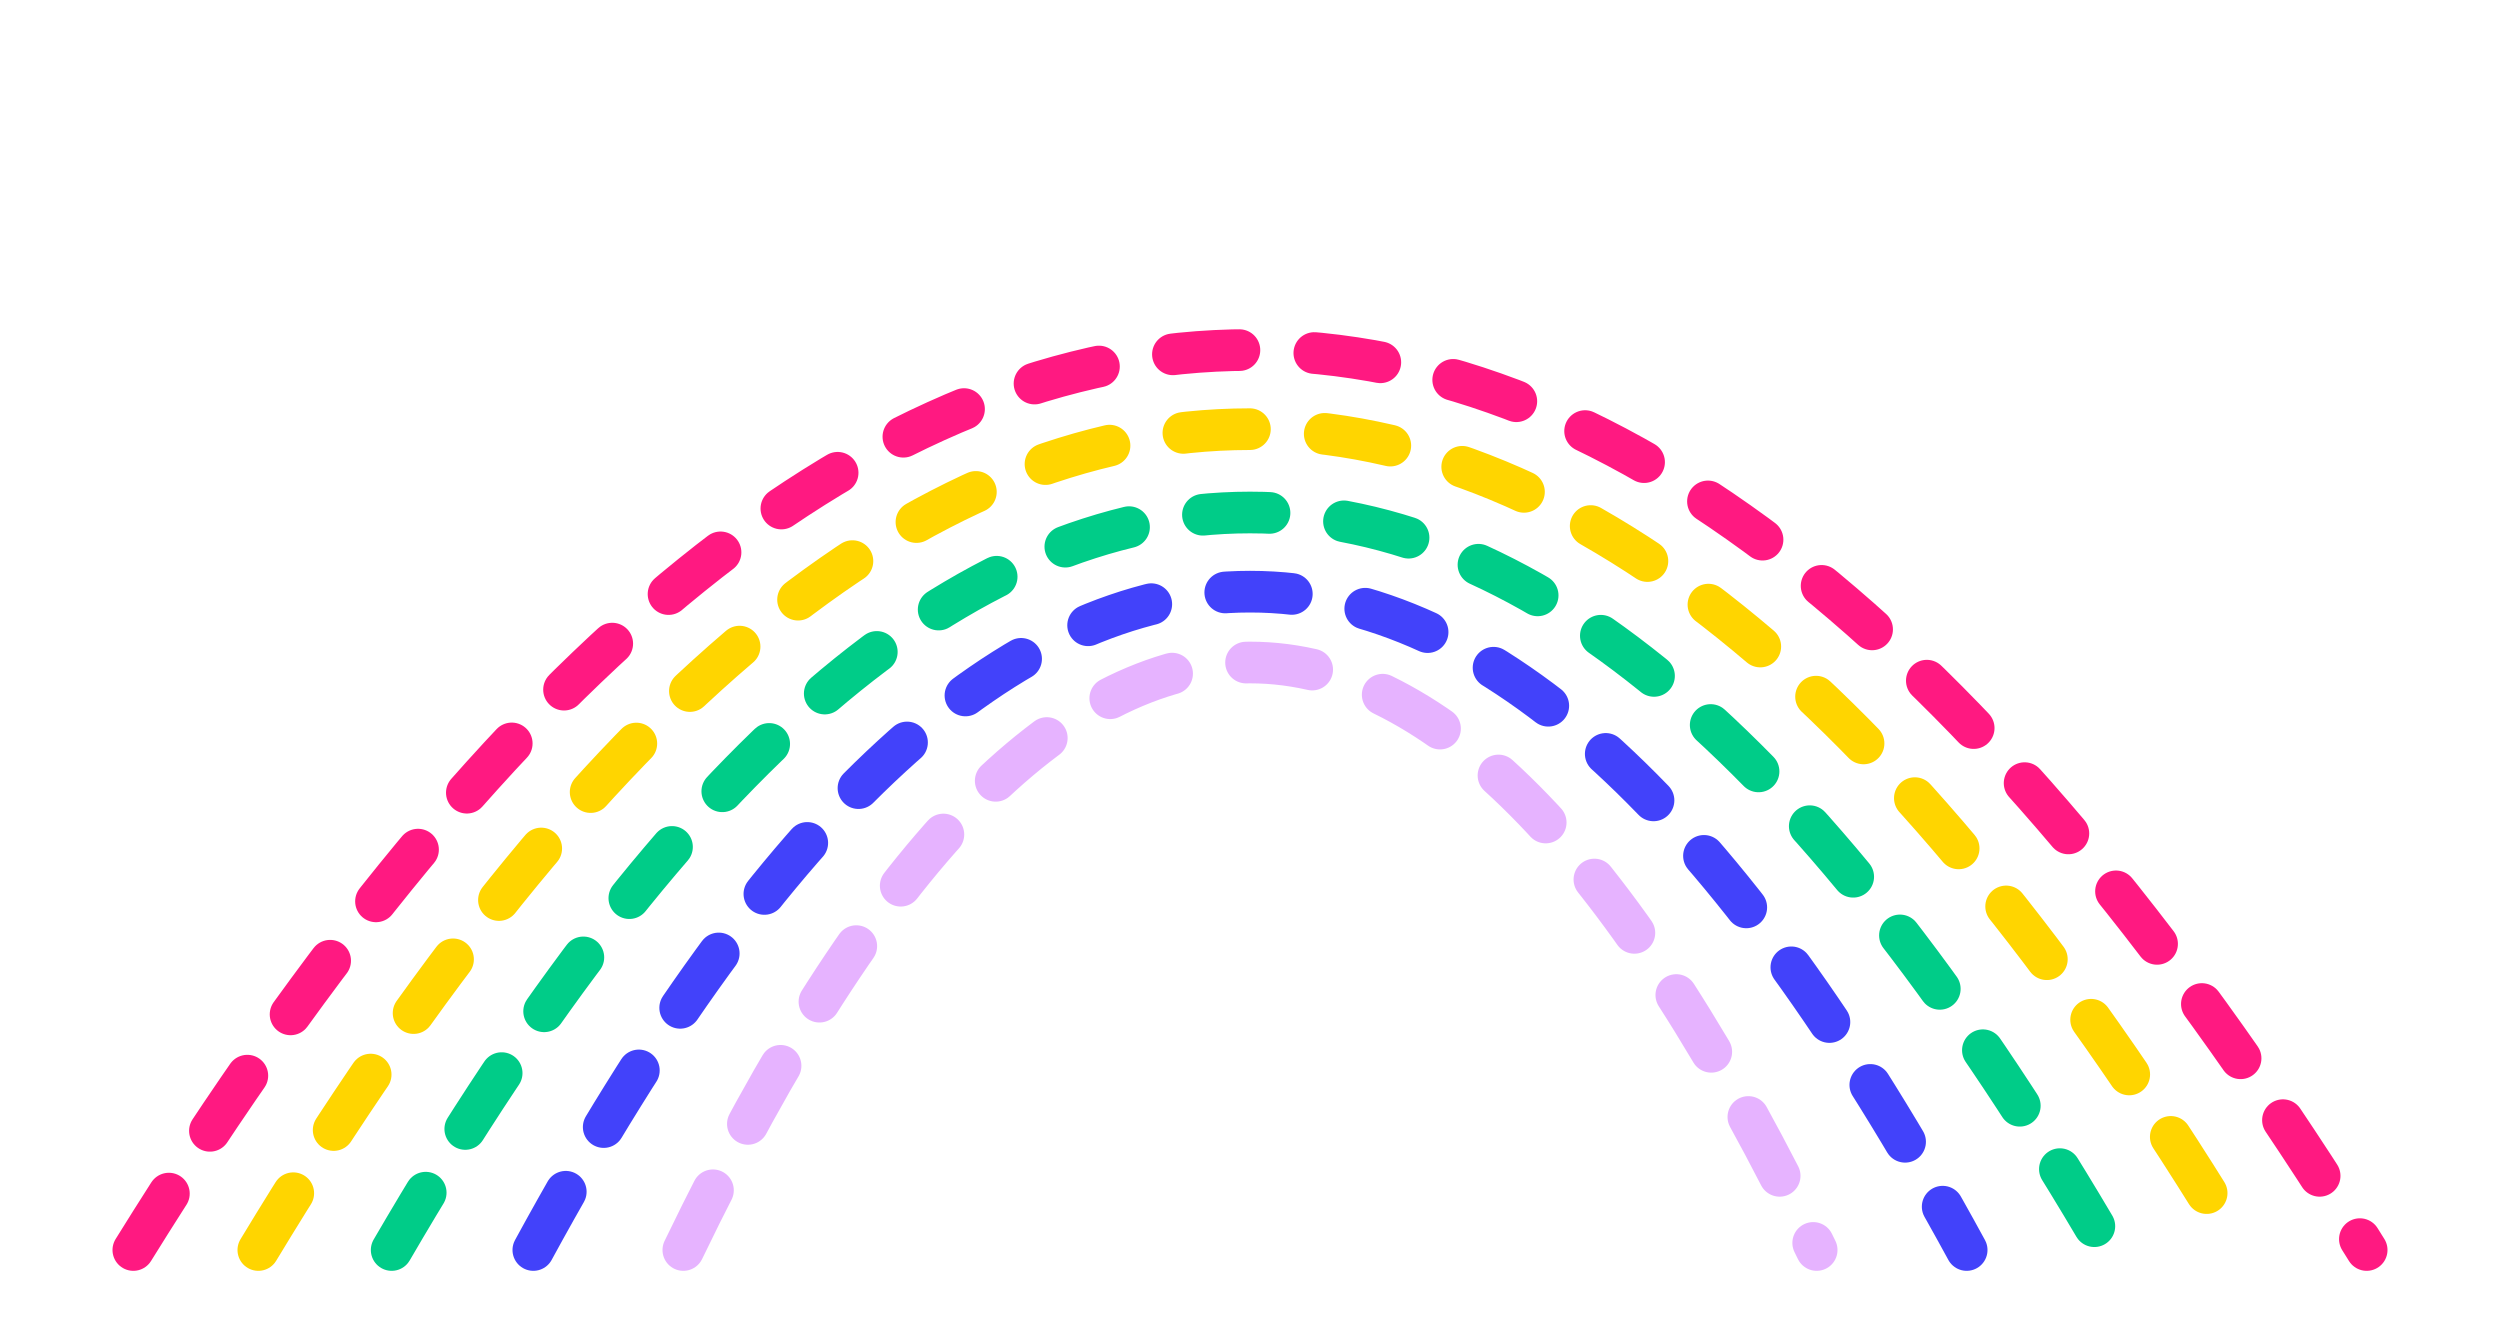
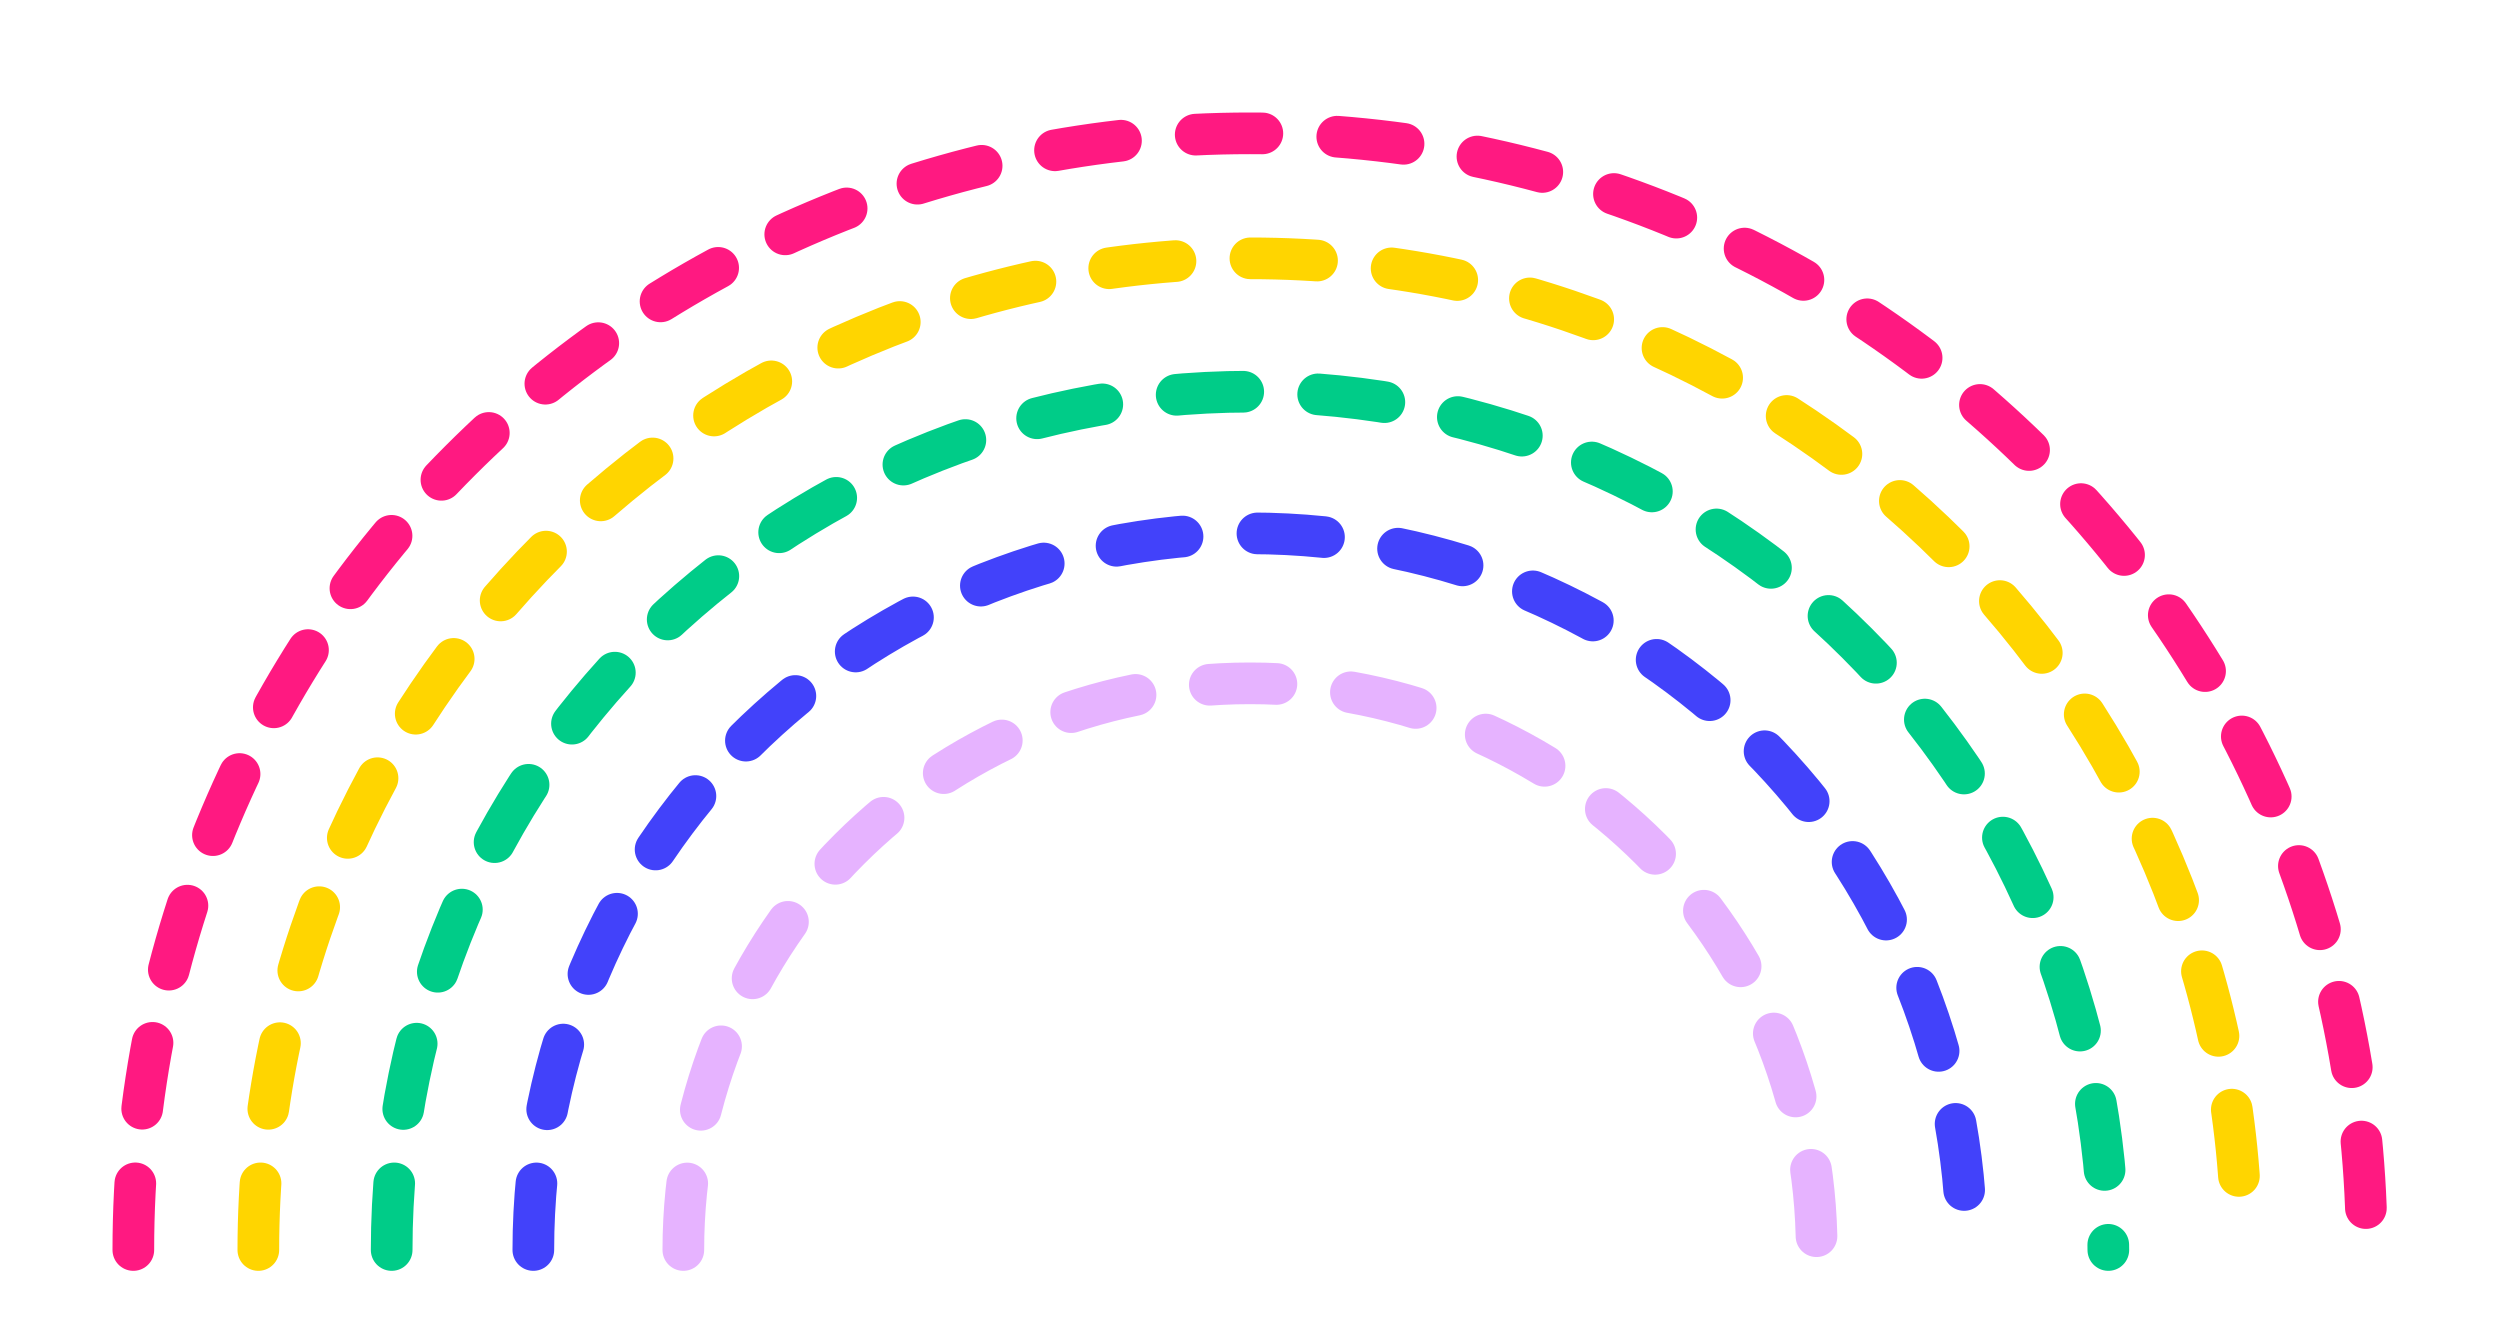
<svg xmlns="http://www.w3.org/2000/svg" viewBox="0 0 600 320" fill="none">
  <g stroke-linecap="round" stroke-width="10">
-     <path d="M32 300Q300-132 568 300" stroke="#ff1981" stroke-dasharray="16 18" />
-     <path d="M62 300Q300-94 538 300" stroke="#ffd500" stroke-dasharray="16 18" />
-     <path d="M94 300Q300-54 506 300" stroke="#00cc88" stroke-dasharray="16 18" />
-     <path d="M128 300Q300-16 472 300" stroke="#4242fa" stroke-dasharray="16 18" />
-     <path d="M164 300Q300 18 436 300" stroke="#e6b3ff" stroke-dasharray="16 18" />
+     <path d="M32 300A268 268 0 0 1 568 300" stroke="#ff1981" stroke-dasharray="16 18" />
+     <path d="M62 300A238 238 0 0 1 538 300" stroke="#ffd500" stroke-dasharray="16 18" />
+     <path d="M94 300A206 206 0 0 1 506 300" stroke="#00cc88" stroke-dasharray="16 18" />
+     <path d="M128 300A172 172 0 0 1 472 300" stroke="#4242fa" stroke-dasharray="16 18" />
+     <path d="M164 300A136 136 0 0 1 436 300" stroke="#e6b3ff" stroke-dasharray="16 18" />
  </g>
</svg>
